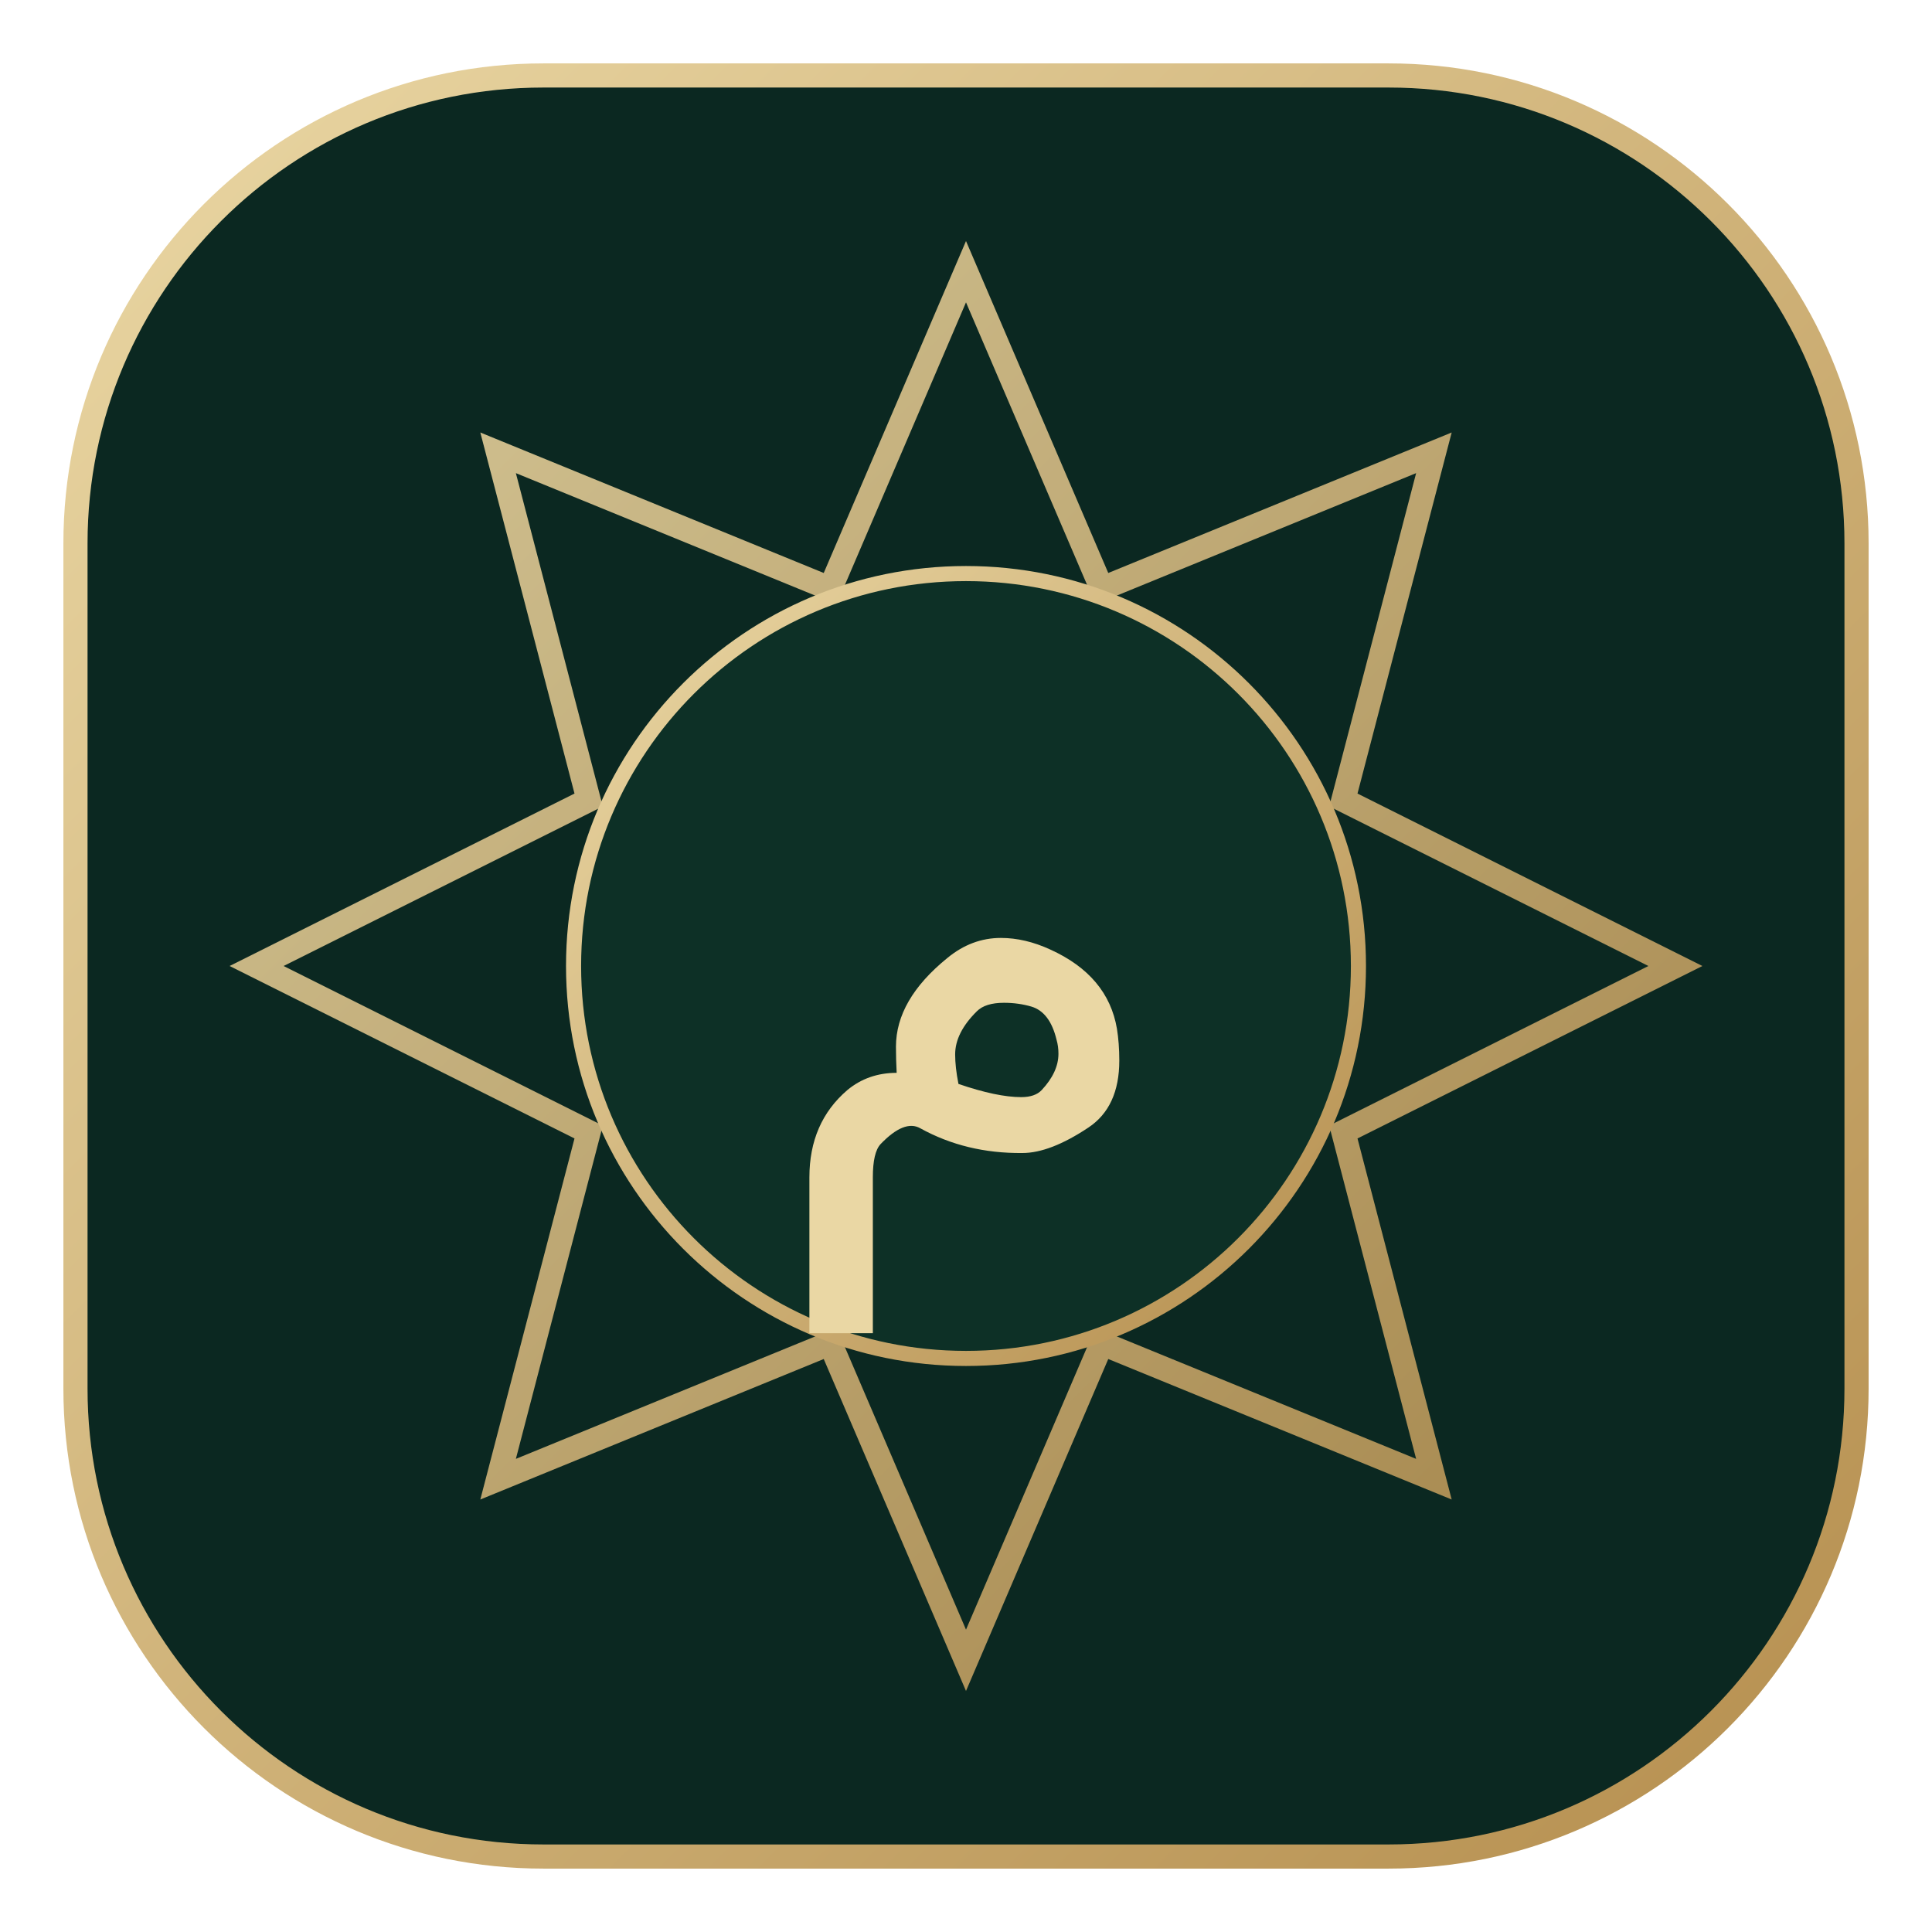
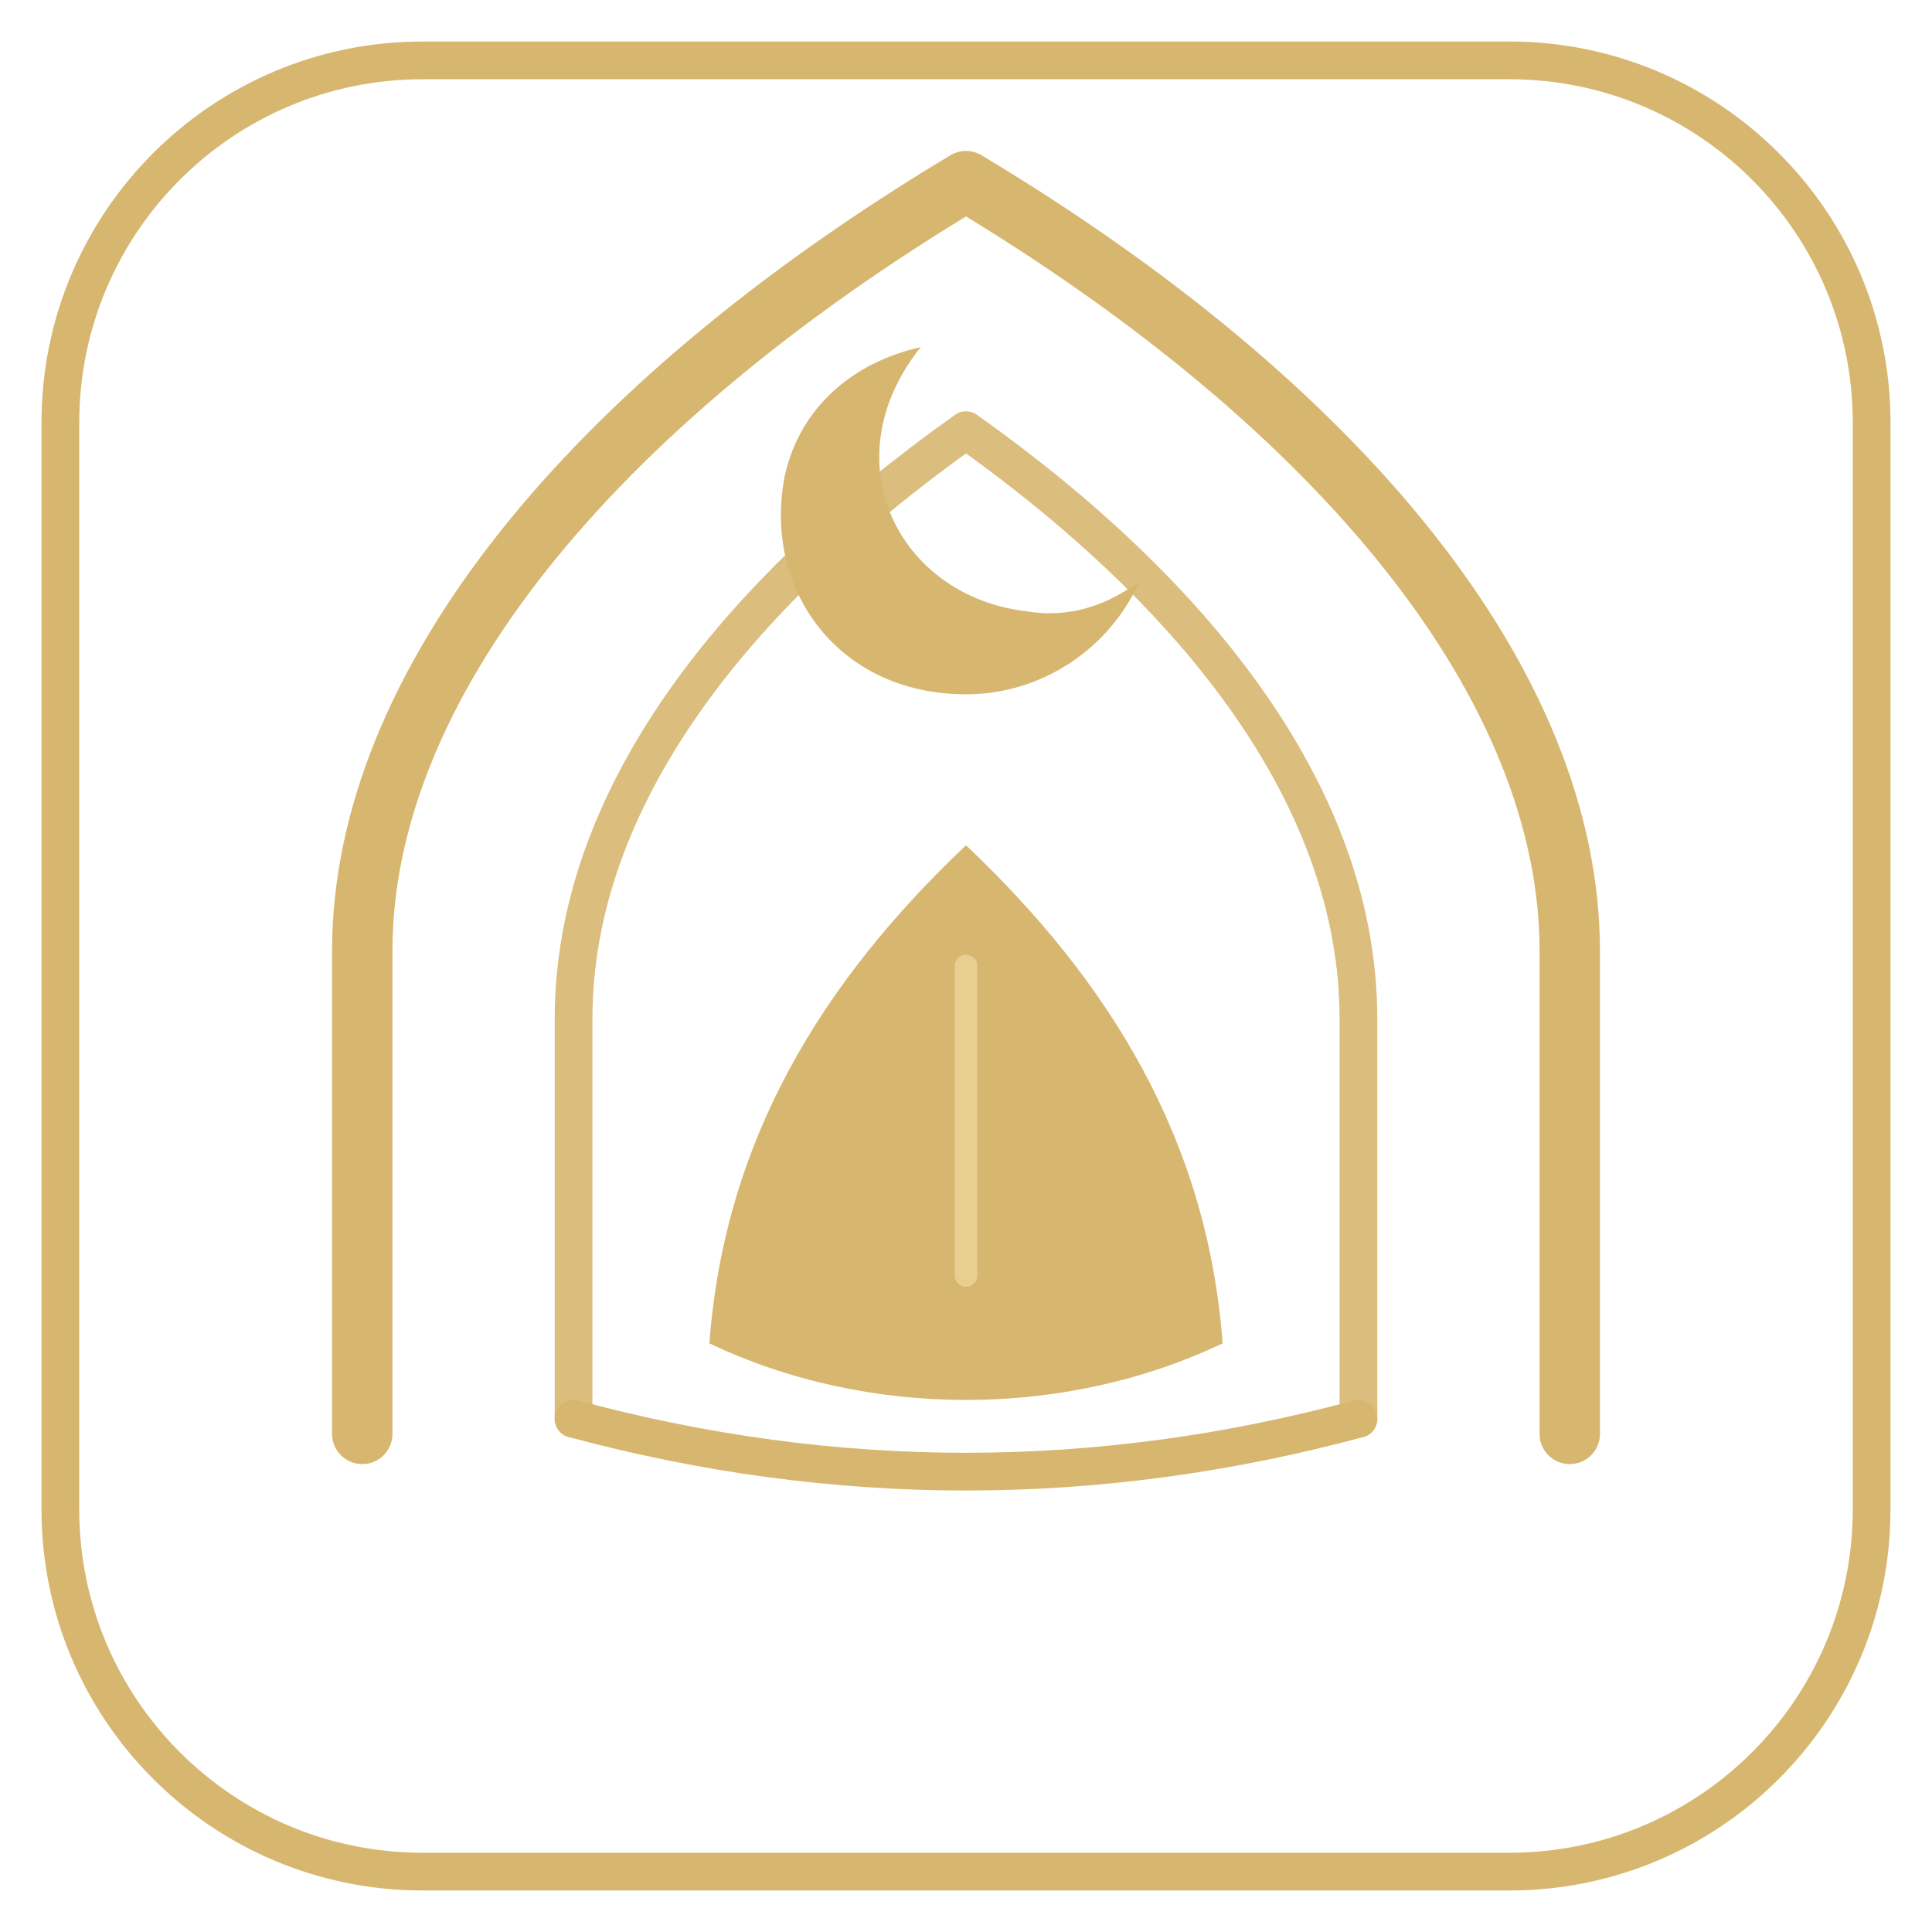
- <svg xmlns="http://www.w3.org/2000/svg" viewBox="0 0 128 128" role="img" aria-labelledby="title">
-   <defs>
-     <linearGradient id="gold" x1="0" y1="0" x2="1" y2="1">
-       <stop offset="0" stop-color="#ead7a4" />
-       <stop offset="1" stop-color="#b58e4e" />
-     </linearGradient>
-   </defs>
-   <rect x="5" y="5" width="118" height="118" rx="31" fill="#0b2821" stroke="url(#gold)" stroke-width="1.6" />
-   <path d="M64 18 73 39 95 30 89 53 111 64 89 75 95 98 73 89 64 110 55 89 33 98 39 75 17 64 39 53 33 30 55 39Z" fill="none" stroke="url(#gold)" stroke-width="1.6" opacity=".9" />
-   <circle cx="64" cy="64" r="26" fill="#0d3026" stroke="url(#gold)" stroke-width="1" />
-   <text x="64" y="78" text-anchor="middle" font-family="Tahoma,Arial,sans-serif" font-size="43" font-weight="500" fill="#ead7a4">م</text>
+ <svg xmlns="http://www.w3.org/2000/svg" viewBox="0 0 256 256" fill="none">
+   <rect x="8" y="8" width="240" height="240" rx="48" stroke="#D7B66F" stroke-width="5" />
+   <path d="M48 190V126C48 91 78 54 128 24C178 54 208 91 208 126V190" stroke="#D7B66F" stroke-width="8" stroke-linecap="round" stroke-linejoin="round" />
+   <path d="M76 188V135C76 106 97 79 128 57C159 79 180 106 180 135V188" stroke="#D7B66F" stroke-width="5" stroke-linecap="round" stroke-linejoin="round" opacity=".9" />
+   <path d="M76 188Q128 202 180 188" stroke="#D7B66F" stroke-width="5" stroke-linecap="round" />
+   <path d="M128 92C111 92 101 78 104 63C106 54 113 48 122 46C110 61 119 79 136 81C142 82 147 80 151 77C147 86 138 92 128 92Z" fill="#D7B66F" />
+   <path d="M128 112C109 130 96 151 94 178C115 188 141 188 162 178C160 151 147 130 128 112Z" fill="#D7B66F" />
+   <path d="M128 128V169" stroke="#F1D99F" stroke-width="3" stroke-linecap="round" opacity=".7" />
</svg>
